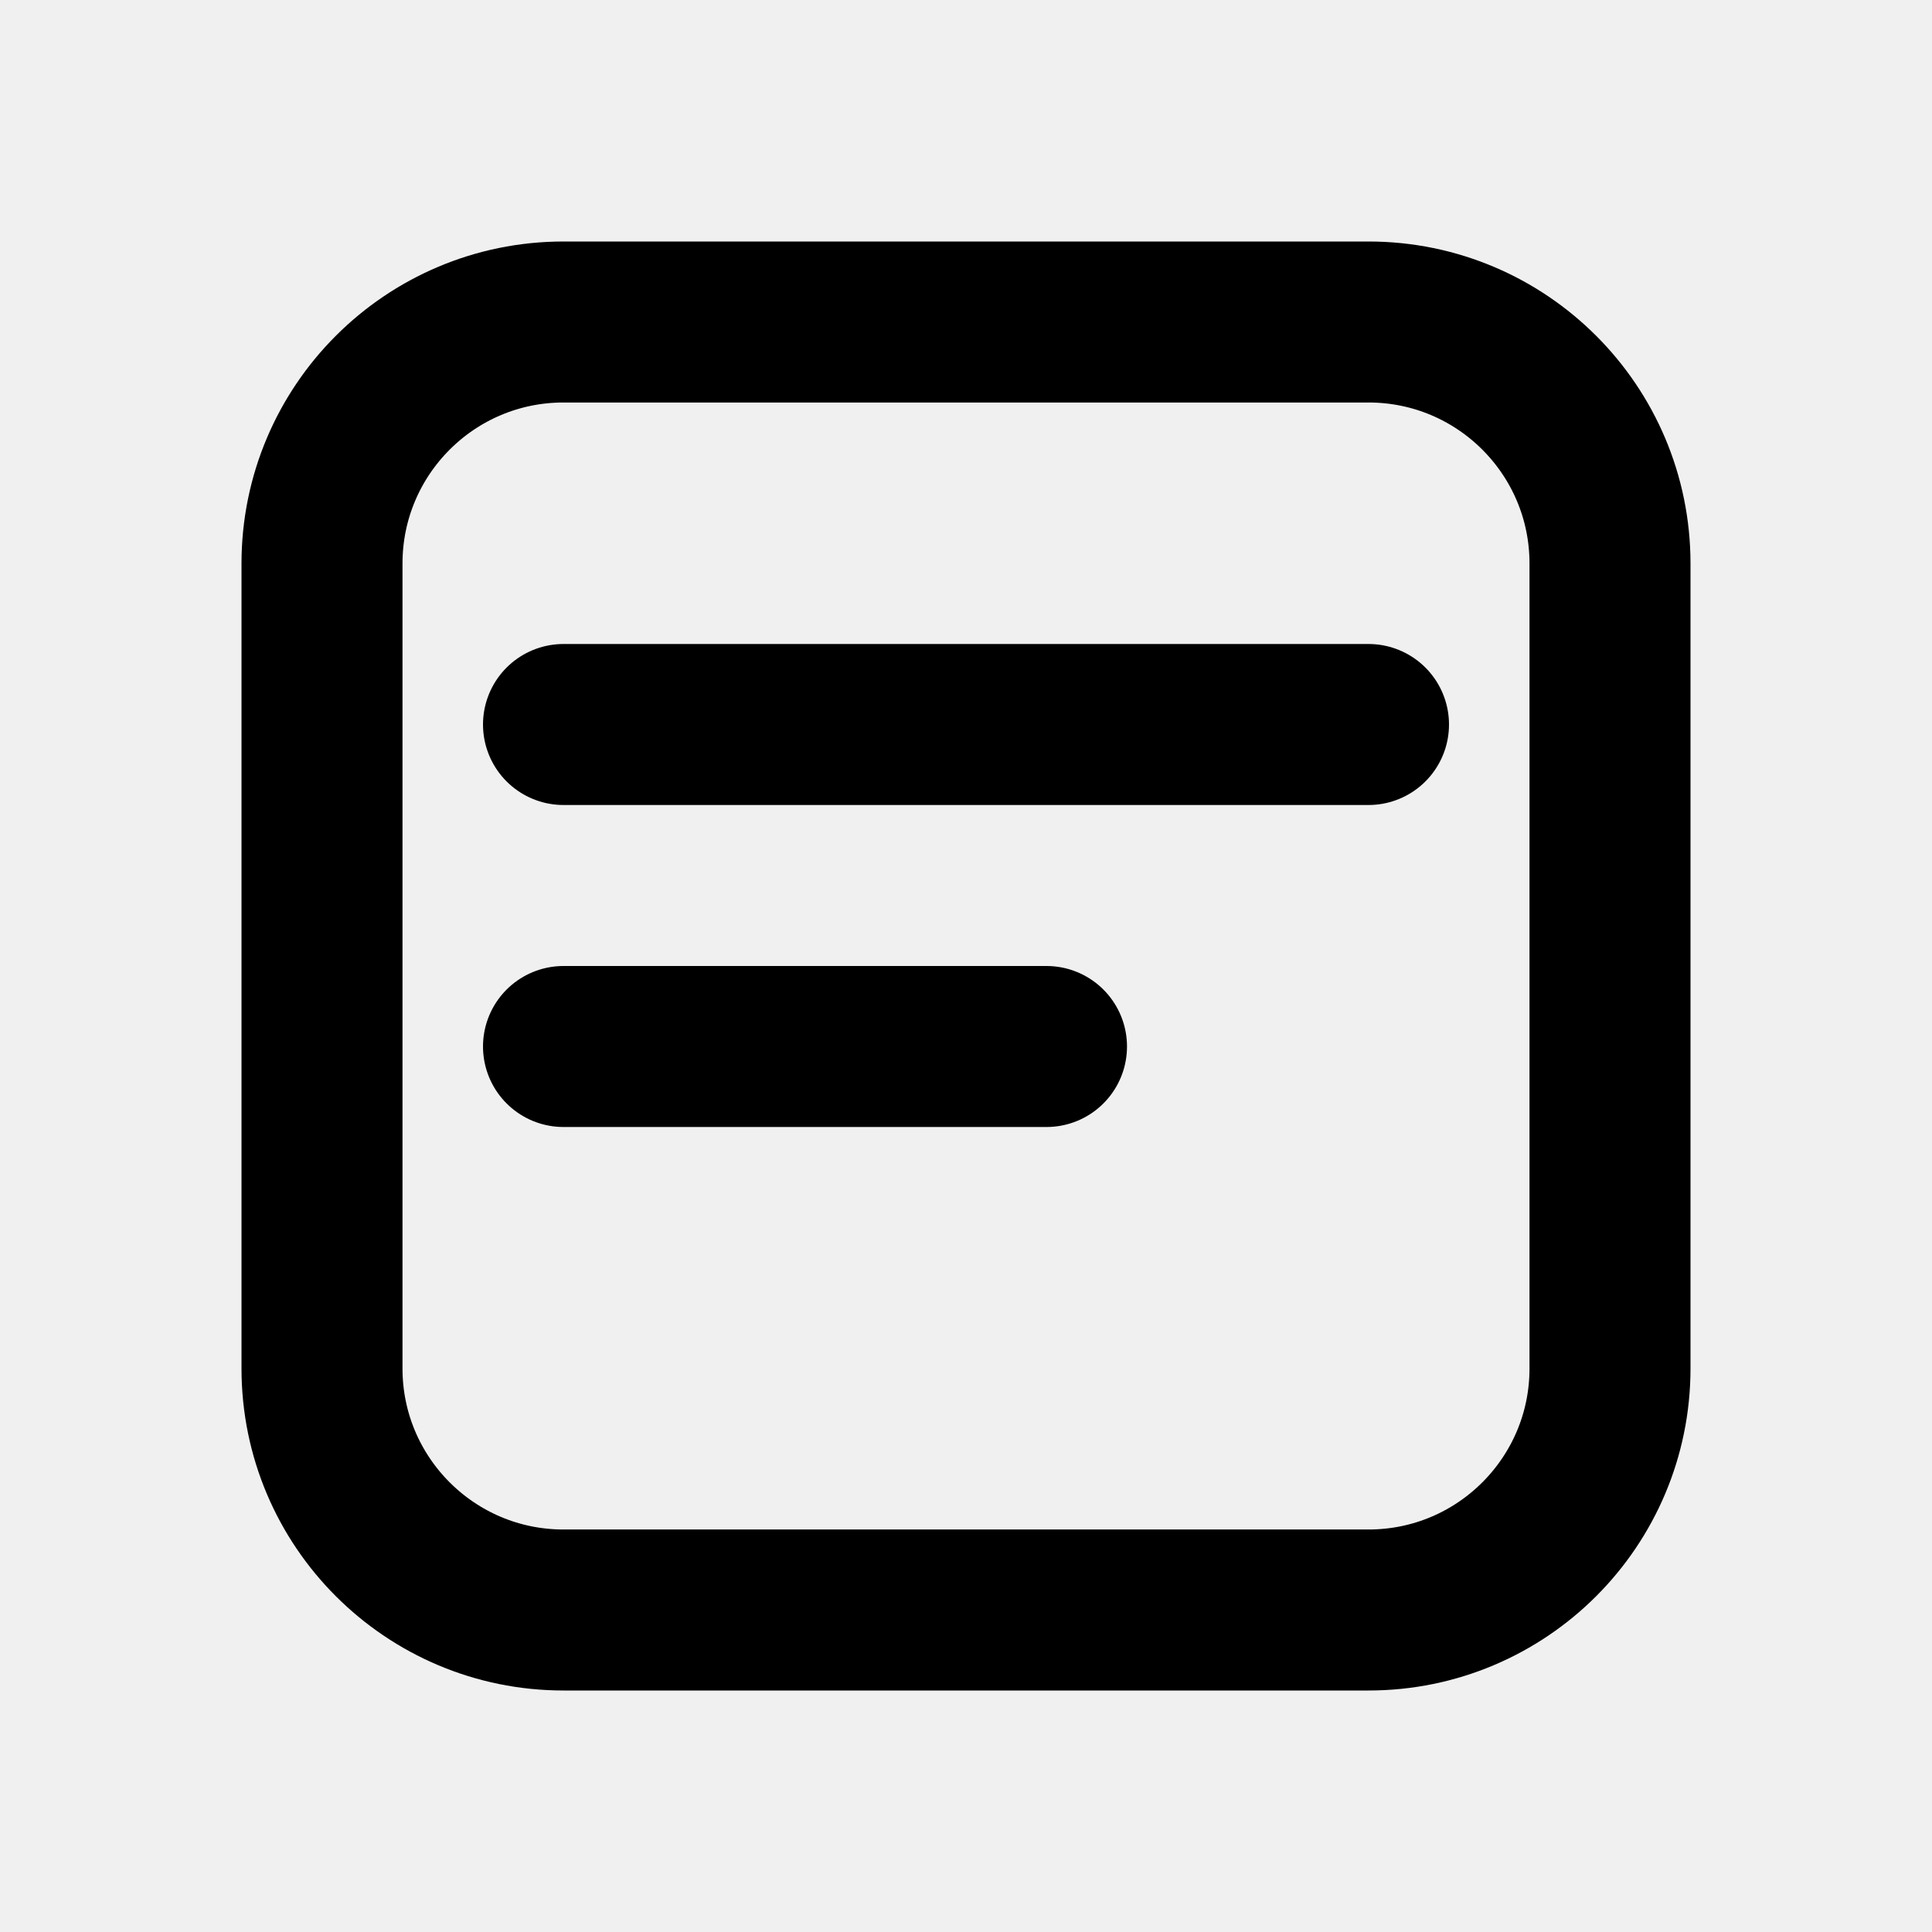
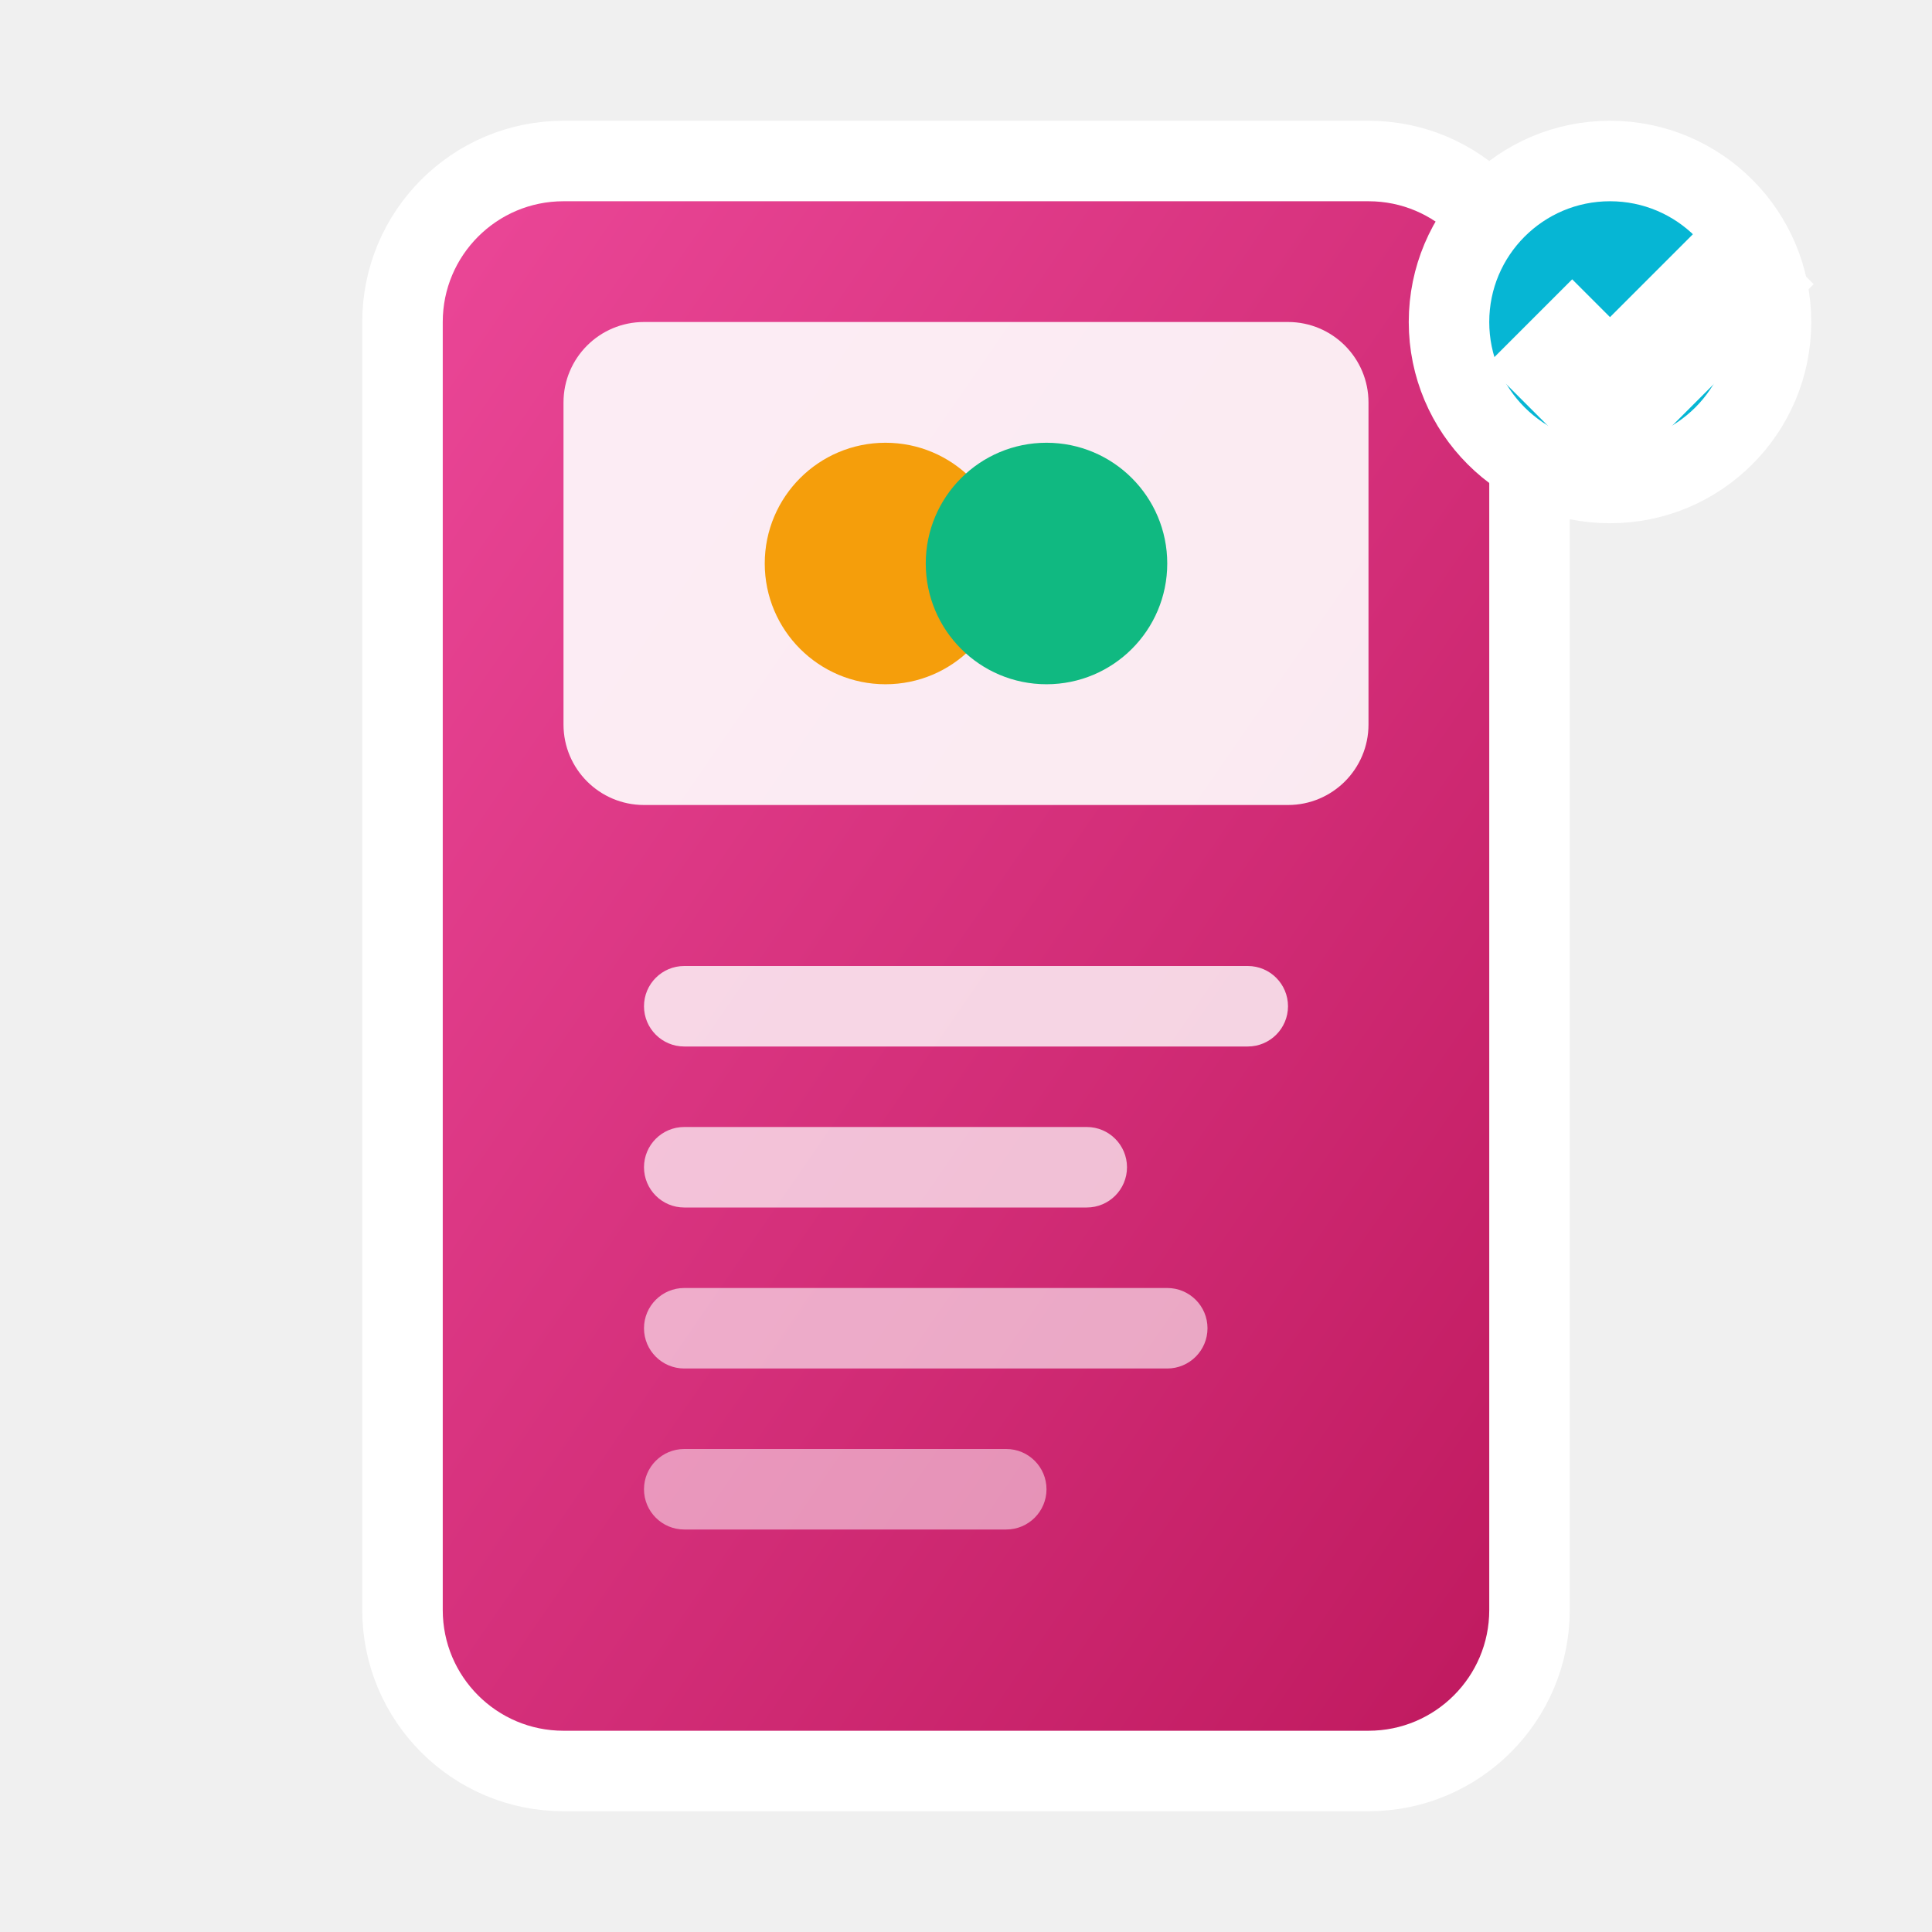
- <svg xmlns="http://www.w3.org/2000/svg" width="24" height="24" viewBox="0 0 24 24" fill="none" stroke="currentColor" stroke-width="2" stroke-linecap="round" stroke-linejoin="round">
-   <rect x="4" y="4" width="16" height="16" rx="3" />
-   <path d="M7 9h10M7 13h6" />
+ <svg xmlns="http://www.w3.org/2000/svg" width="24" height="24" viewBox="0 0 24 24" fill="none">
+   <defs>
+     <linearGradient id="posterGradient" x1="0%" y1="0%" x2="100%" y2="100%">
+       <stop offset="0%" style="stop-color:#EC4899;stop-opacity:1" />
+       <stop offset="100%" style="stop-color:#BE185D;stop-opacity:1" />
+     </linearGradient>
+   </defs>
+   <rect x="5" y="2" width="14" height="20" rx="2" fill="url(#posterGradient)" stroke="white" stroke-width="1" />
+   <rect x="7" y="4" width="10" height="6" rx="1" fill="white" opacity="0.9" />
+   <rect x="8" y="12" width="8" height="1" rx="0.5" fill="white" opacity="0.8" />
+   <rect x="8" y="14" width="6" height="1" rx="0.5" fill="white" opacity="0.7" />
+   <rect x="8" y="16" width="7" height="1" rx="0.5" fill="white" opacity="0.6" />
+   <rect x="8" y="18" width="5" height="1" rx="0.5" fill="white" opacity="0.5" />
+   <circle cx="11" cy="7" r="1.5" fill="#F59E0B" />
+   <circle cx="13" cy="7" r="1.5" fill="#10B981" />
+   <circle cx="20" cy="4" r="2" fill="#06B6D4" stroke="white" stroke-width="1" />
+   <path d="M19 4l1 1l2-2" stroke="white" stroke-width="1.5" fill="none" />
</svg>
